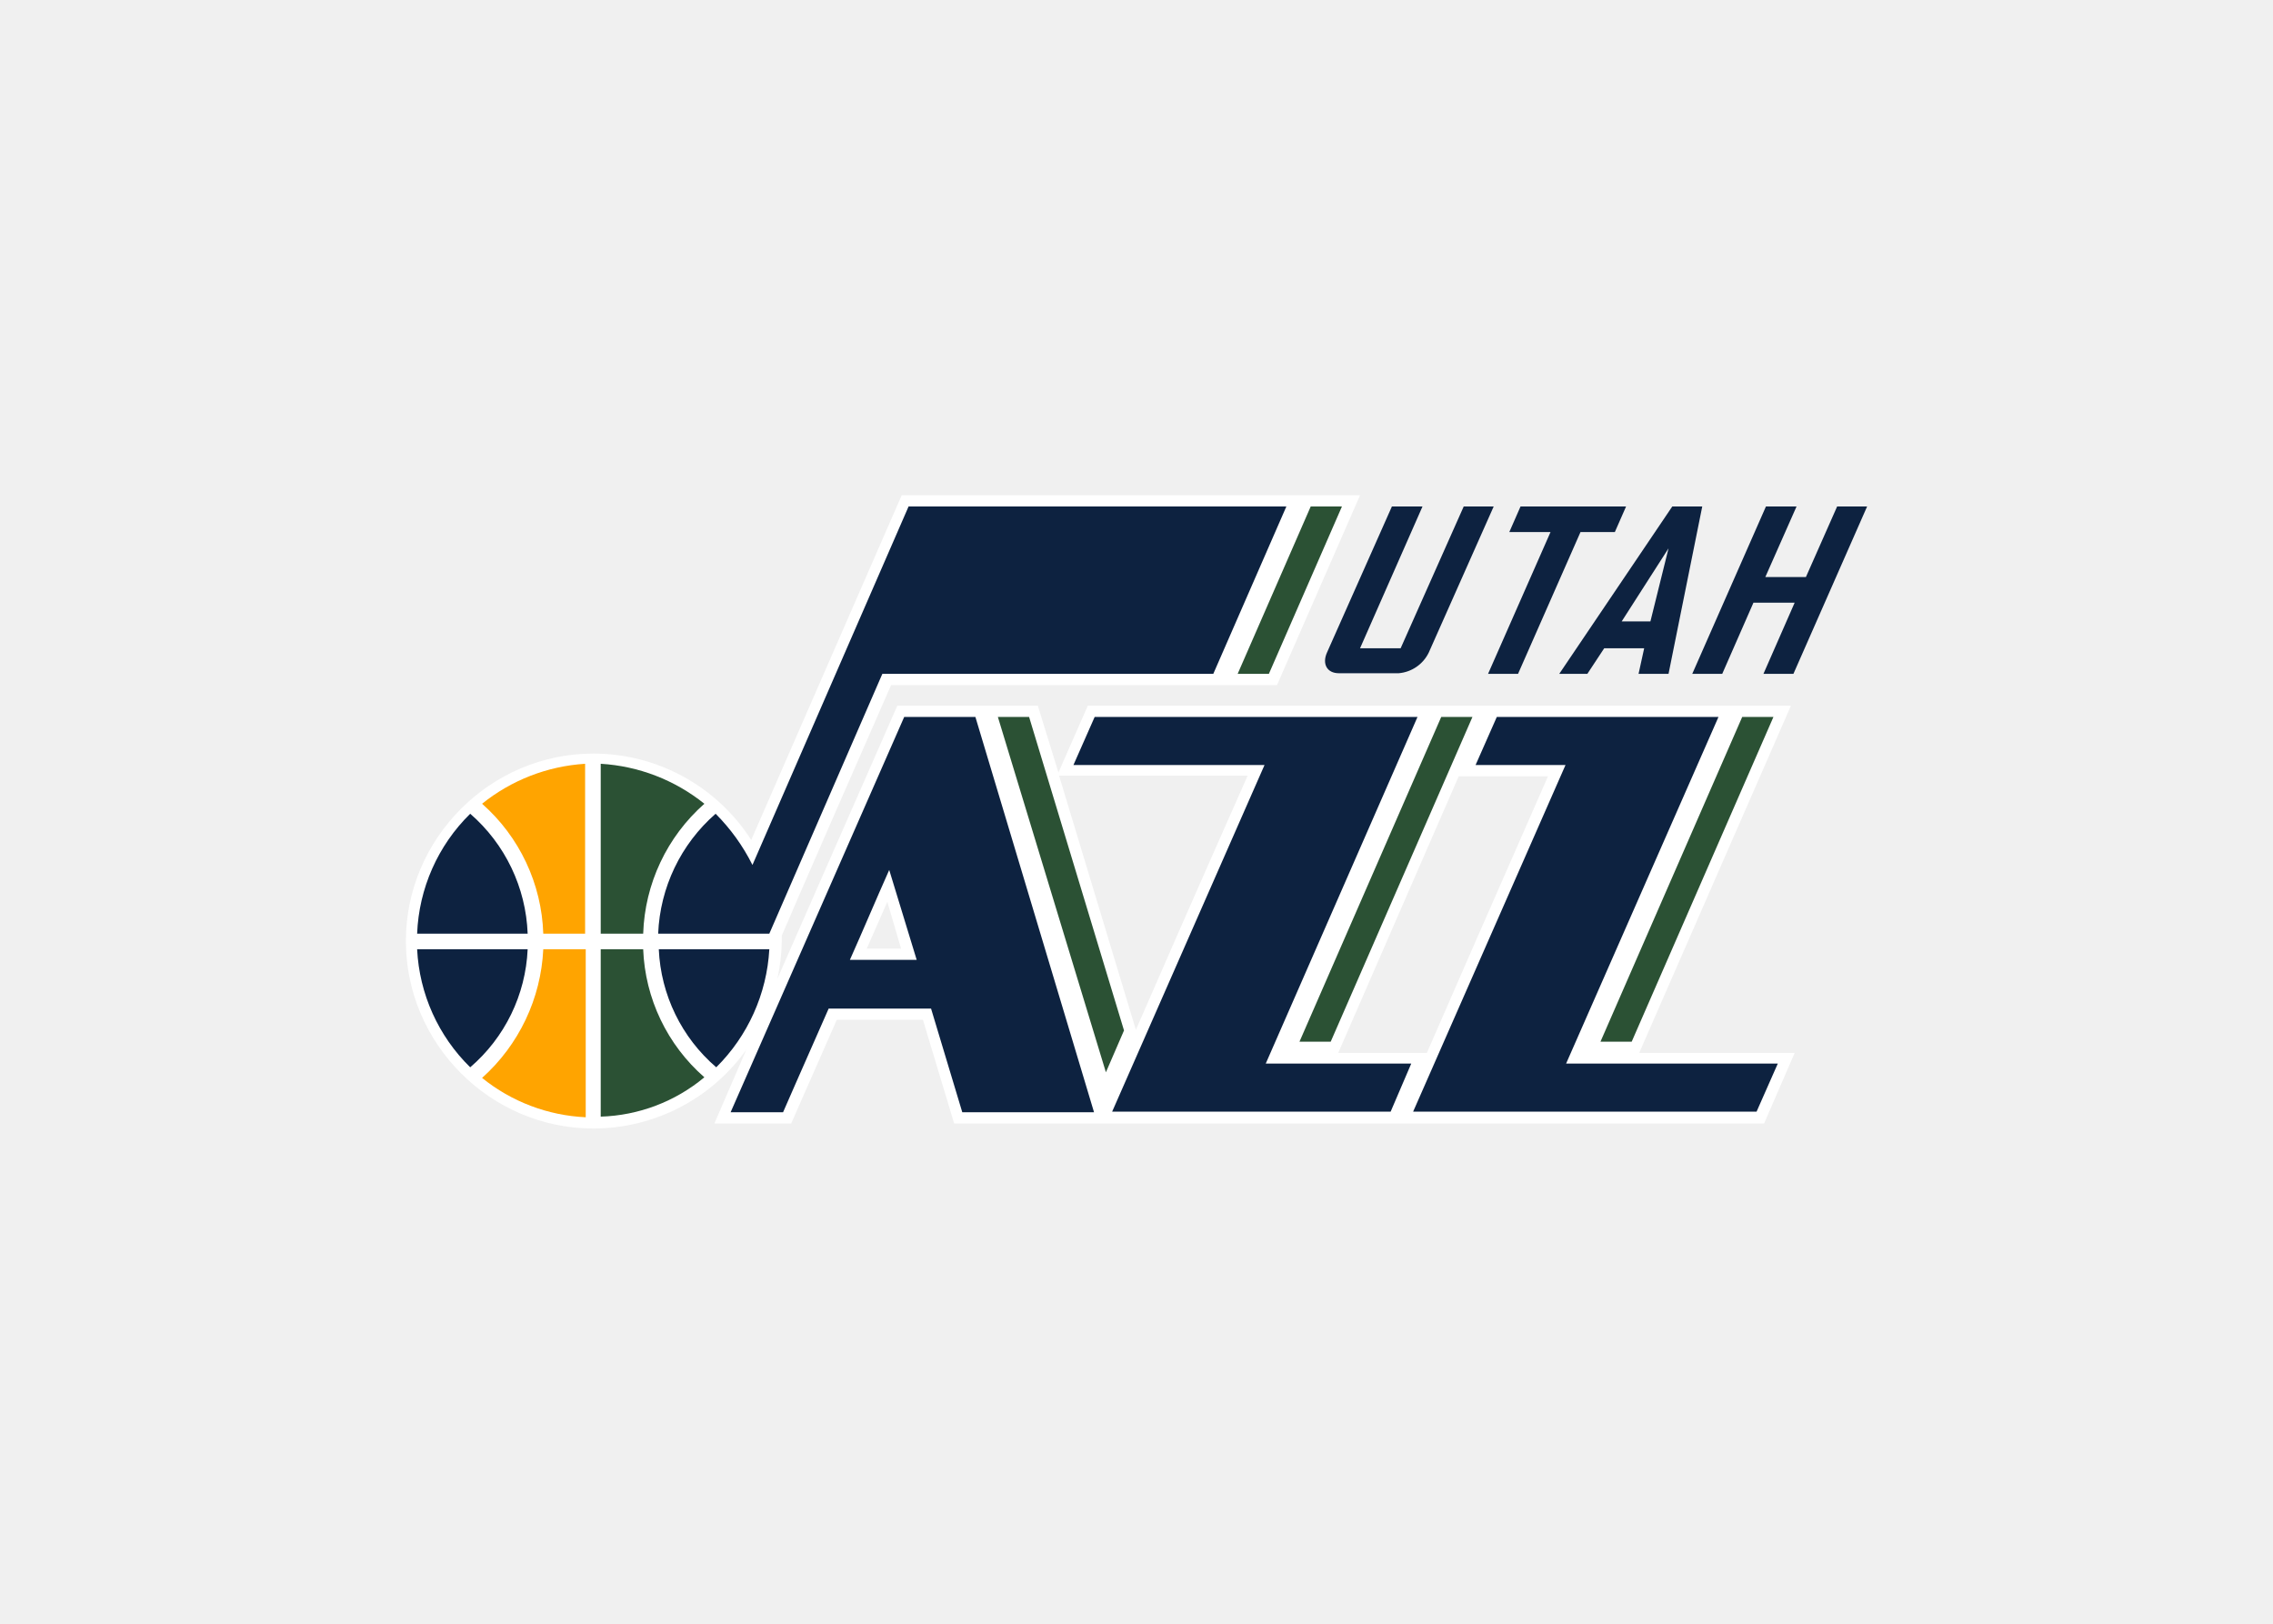
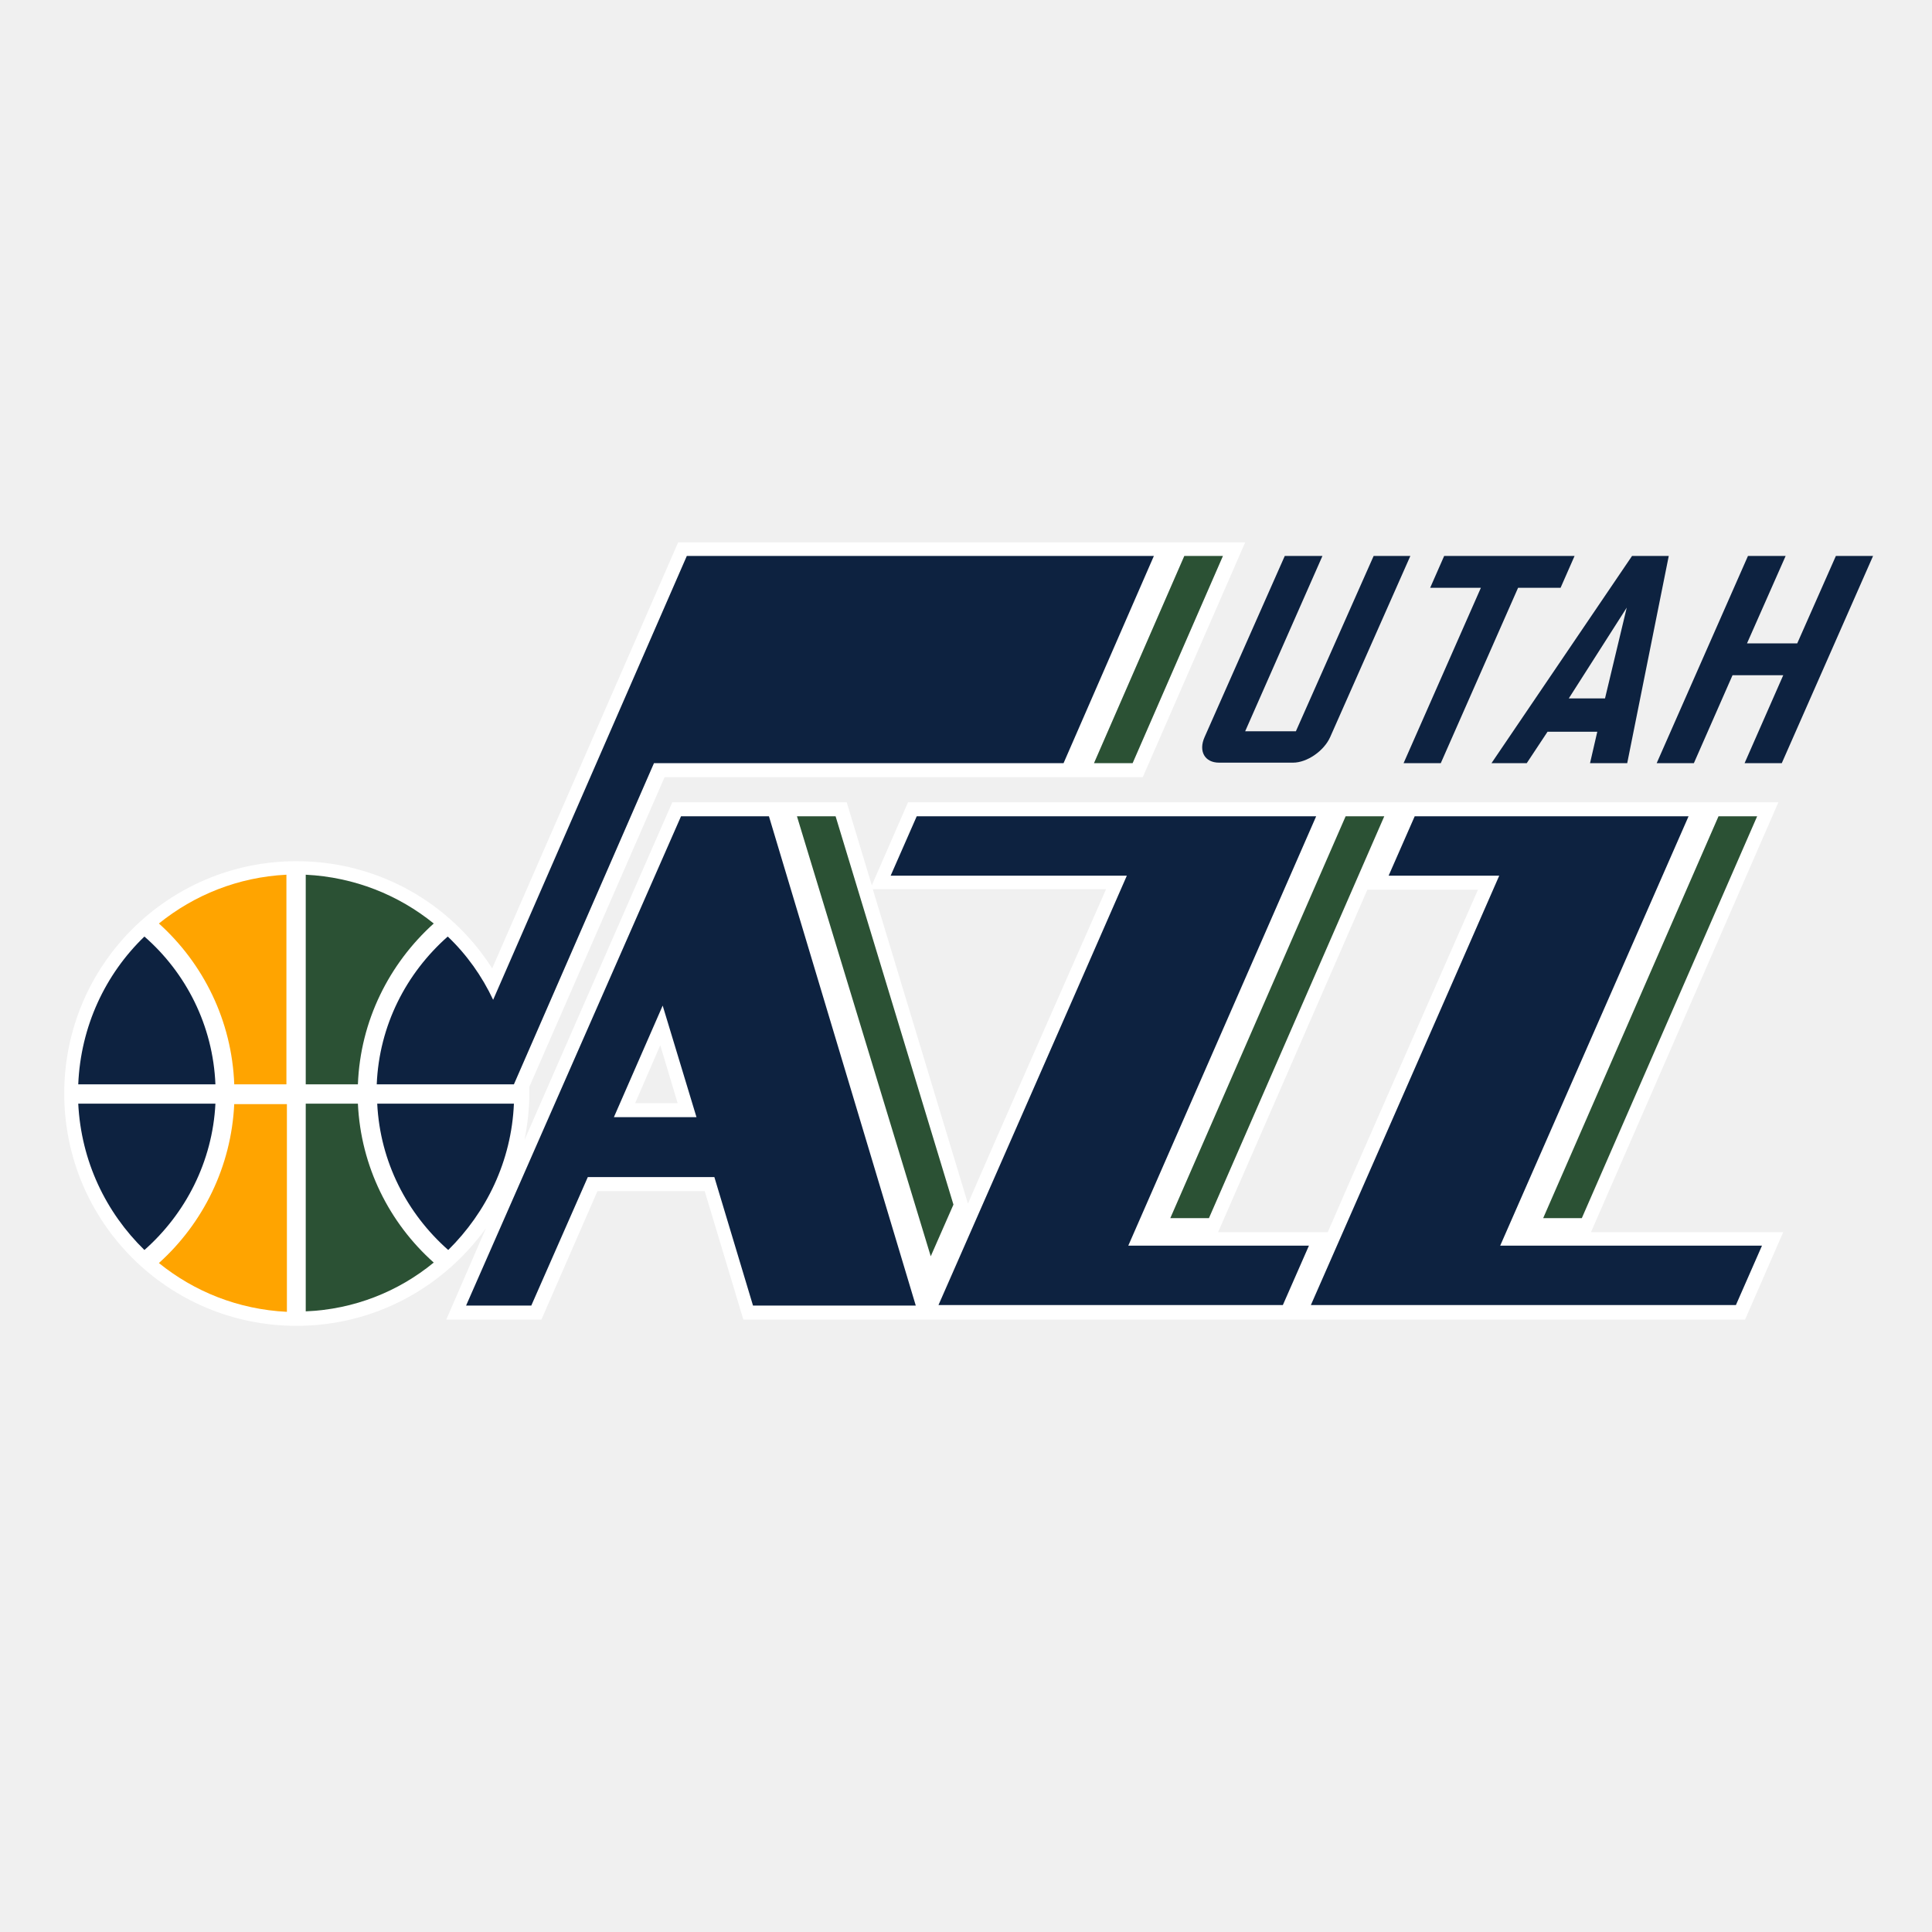
- <svg xmlns="http://www.w3.org/2000/svg" clip-rule="evenodd" fill-rule="evenodd" viewBox="0 0 560 400">
-   <path d="m403.846 259.384 37.385-85.538h-173.231l-7.231 16.462-5.077-16.462h-34.615s-22.923 52.154-29.538 67.231c.671-3.085 1.031-6.228 1.077-9.385v-1.231c2.462-5.846 22.769-52.308 26.923-61.692h95.077l20.462-46.769h-112.923l-37.077 84.923c-8.479-13.249-23.165-21.285-38.896-21.285-25.333 0-46.181 20.846-46.181 46.181 0 25.323 20.829 46.165 46.154 46.181 14.947.014 29.01-7.218 37.692-19.385l-7.846 18.154h18.923l11.231-25.538h21.231l7.692 25.538h199.538l7.538-17.385zm-190.308-25.692 5.077-11.538 3.385 11.538zm66.308 20-18.923-62.615h46.461c-13.846 31.231-22.308 50.615-27.538 62.615zm71.692 5.692h-21.846l29.692-68.154h22c-16 36.462-24.923 56.769-29.846 68.154z" fill="#fff" />
-   <path d="m102.769 233.846c.54 10.99 5.213 21.381 13.077 29.077 8.531-7.315 13.659-17.85 14.154-29.077z" fill="#0d2240" />
-   <path d="m133.846 233.846c-.572 12.154-6.008 23.581-15.077 31.692 7.262 5.868 16.212 9.264 25.538 9.692v-41.385h-10.462z" fill="#ffa400" />
-   <path d="m102.769 230h27.231c-.423-11.377-5.553-22.081-14.154-29.538-7.962 7.818-12.641 18.39-13.077 29.538z" fill="#0d2240" />
-   <path d="m118.769 198c9.219 8.128 14.679 19.717 15.077 32h10.308v-41.846c-9.274.581-18.144 4.022-25.385 9.846z" fill="#ffa400" />
-   <path d="m189.538 233.846h-27.231c.495 11.227 5.623 21.762 14.154 29.077 7.806-7.737 12.468-18.104 13.077-29.077z" fill="#0d2240" />
-   <path d="m158.461 233.846h-10.462v41.231c9.355-.285 18.35-3.699 25.538-9.692-9.15-7.985-14.608-19.404-15.077-31.538zm15.077-35.846c-7.285-5.851-16.212-9.294-25.538-9.846v41.846h10.462c.397-12.283 5.858-23.872 15.077-32z" fill="#2b5134" />
-   <path d="m223.846 124.769-38.462 88.308c-2.331-4.664-5.396-8.923-9.077-12.615-8.574 7.478-13.697 18.17-14.154 29.538h27.385l27.846-64h81.538l18-41.231h-93.077z" fill="#0d2240" />
-   <path d="m312.615 166 18-41.231h-7.692l-18 41.231z" fill="#2b5134" />
-   <path d="m237.077 274h32.462l-29.231-97.385h-17.538l-42.769 97.385h12.923s4.769-10.923 11.231-25.538h25.231l7.692 25.538zm-27.692-37.538c3.231-7.231 6.462-14.923 9.692-22.154l6.769 22.154h-16.462z" fill="#0d2240" />
-   <path d="m272.461 264.154 4.462-10.308-23.385-77.231h-7.692l26.615 87.538z" fill="#2b5134" />
-   <path d="m385.846 262 37.538-85.385h-54.615l-5.231 11.846h22.154c-11.385 25.846-37.538 85.385-37.538 85.385h84.615l5.231-11.846z" fill="#0d2240" />
-   <path d="m327.846 256.615 34.923-80h-7.692l-34.923 80zm74.154 0 34.923-80h-7.692l-34.923 80z" fill="#2b5134" />
-   <path d="m349.231 176.615h-79.538l-5.231 11.846h47.077c-11.385 25.846-37.538 85.385-37.538 85.385h68.615l5.077-11.846h-35.846l37.385-85.385zm-4.154-16.923h-10l15.385-34.923h-7.538l-16 36c-1.231 2.769 0 5.077 2.923 5.077h14.769c3.179-.274 5.99-2.206 7.385-5.077l16-36h-7.385l-15.538 34.923zm55.538-34.923h-26l-2.769 6.308h10.154l-15.385 34.923h7.385l15.385-34.923h8.462l2.769-6.308zm10.462 10.308-4.462 18h-7.077l11.538-18zm8.308-10.308h-7.385l-27.846 41.231h6.923l4.154-6.308h9.846l-1.385 6.308h7.385zm33.23 0-7.692 17.385h-10l7.692-17.385h-7.538l-18.154 41.231h7.385l7.692-17.538h10.154l-7.692 17.538h7.385l18.154-41.231h-7.385z" fill="#0d2240" />
+ <svg xmlns="http://www.w3.org/2000/svg" version="1.1" id="Layer_1" x="0px" y="0px" width="400px" height="400px" viewBox="0 0 400 400" style="enable-background:new 0 0 400 400;" xml:space="preserve">
+   <style type="text/css">
+ 	.st0{fill:#FFFFFF;}
+ 	.st1{fill:#0D2240;}
+ 	.st2{fill:#FFA400;}
+ 	.st3{fill:#2B5134;}
+ </style>
+   <g>
+     <path class="st0" d="M274.9,255.1h-22.7l30.9-70.9h22.9C289.3,222.2,280,243.3,274.9,255.1 M200.4,249.2l-19.7-65.1h48.3   C214.7,216.6,205.8,236.7,200.4,249.2 M131.5,228.4l5.2-12l3.6,12H131.5z M329.4,255.1l38.8-89l-180.2,0l-7.5,17.2l-5.2-17.2   l-36.1,0c0,0-23.8,54.3-30.6,69.9c0.6-3.1,1-6.4,1-9.7c0-0.4,0-0.9,0-1.3c2.7-6.1,23.7-54.3,28-64.1h99l21.2-48.6H140.4l-38.5,88.2   c-8.5-13.4-23.5-22.2-40.5-22.2c-26.6,0-48.1,21.5-48.1,48.1c0,26.6,21.5,48.1,48.1,48.1c16.2,0,30.4-8,39.2-20.2l-8.2,18.9h19.7   l11.6-26.6h22.2l8,26.6h207.4l7.9-18.1H329.4z" />
+     <path class="st1" d="M16.2,228.5c0.6,11.9,5.7,22.5,13.7,30.3c8.5-7.5,14.1-18.3,14.7-30.3H16.2z" />
+     <path class="st2" d="M48.5,228.5c-0.6,13.1-6.5,24.8-15.6,33c7.3,5.9,16.4,9.6,26.5,10.1v-43H48.5z" />
+     <path class="st1" d="M16.2,224.5h28.4c-0.5-12.2-6.1-23.1-14.7-30.6C21.8,201.7,16.7,212.5,16.2,224.5" />
+     <path class="st2" d="M32.9,191.2c9.2,8.3,15.1,20.1,15.6,33.3h10.8v-43.4C49.3,181.6,40.2,185.3,32.9,191.2" />
+     <path class="st1" d="M106.4,228.5H78.1c0.6,12.1,6.2,22.8,14.7,30.3C100.7,251,105.9,240.4,106.4,228.5" />
+     <path class="st3" d="M74.1,228.5H63.3v43c10-0.4,19.2-4.1,26.5-10.1C80.6,253.2,74.7,241.5,74.1,228.5" />
+     <path class="st3" d="M89.8,191.2c-7.3-5.9-16.4-9.6-26.5-10.1v43.4h10.8C74.6,211.3,80.6,199.5,89.8,191.2" />
+     <path class="st1" d="M142.2,115.1L102.1,207c-2.3-4.9-5.5-9.4-9.4-13.1c-8.6,7.6-14.2,18.4-14.7,30.6h28.4l29-66.5h84.8l18.7-42.9   H142.2z" />
+     <polygon class="st3" points="234.5,158 253.2,115.1 245.2,115.1 226.5,158  " />
+     <path class="st1" d="M127.1,231.3c3.3-7.6,6.8-15.5,10.1-23.1l7,23.1H127.1z M155.9,270.3h33.7L159.2,169h-18.2L96.5,270.3H110   c0,0,5-11.4,11.7-26.6h26.2L155.9,270.3z" />
+     <polygon class="st3" points="192.7,260.1 197.4,249.4 173,169 165,169  " />
+     <path class="st1" d="M310.6,257.9l39-88.9l-56.7,0l-5.4,12.3h22.9c-11.8,27-39,88.9-39,88.9l88,0l5.4-12.3H310.6z" />
+     <polygon class="st3" points="250.3,252.2 286.6,169 278.6,169 242.3,252.2  " />
+     <polygon class="st3" points="327.5,252.2 363.8,169 355.8,169 319.5,252.2  " />
+     <path class="st1" d="M272.5,169h-82.7l-5.4,12.3h48.9c-11.8,27-39,88.9-39,88.9l71.3,0l5.4-12.3h-37.4L272.5,169z" />
+     <g>
+       <path class="st1" d="M268.3,151.4h-10.5l16-36.3H266l-16.6,37.5c-1.3,2.9,0,5.3,3,5.3h15.3c2.9,0,6.4-2.4,7.7-5.3l16.6-37.5h-7.6    L268.3,151.4z" />
+     </g>
+     <polygon class="st1" points="326,115.1 299,115.1 296.1,121.7 306.6,121.7 290.6,158 298.3,158 314.3,121.7 323.1,121.7  " />
+     <path class="st1" d="M345.5,115.1h-7.6L308.8,158h7.3l4.3-6.5h10.3l-1.5,6.5h7.7L345.5,115.1z M336.8,125.8l-4.5,18.8h-7.5   L336.8,125.8z" />
+     <polygon class="st1" points="380.1,115.1 372.1,133.2 361.7,133.2 369.7,115.1 361.9,115.1 343,158 350.7,158 358.7,139.8   369.2,139.8 361.2,158 368.9,158 387.8,115.1  " />
+   </g>
</svg>
